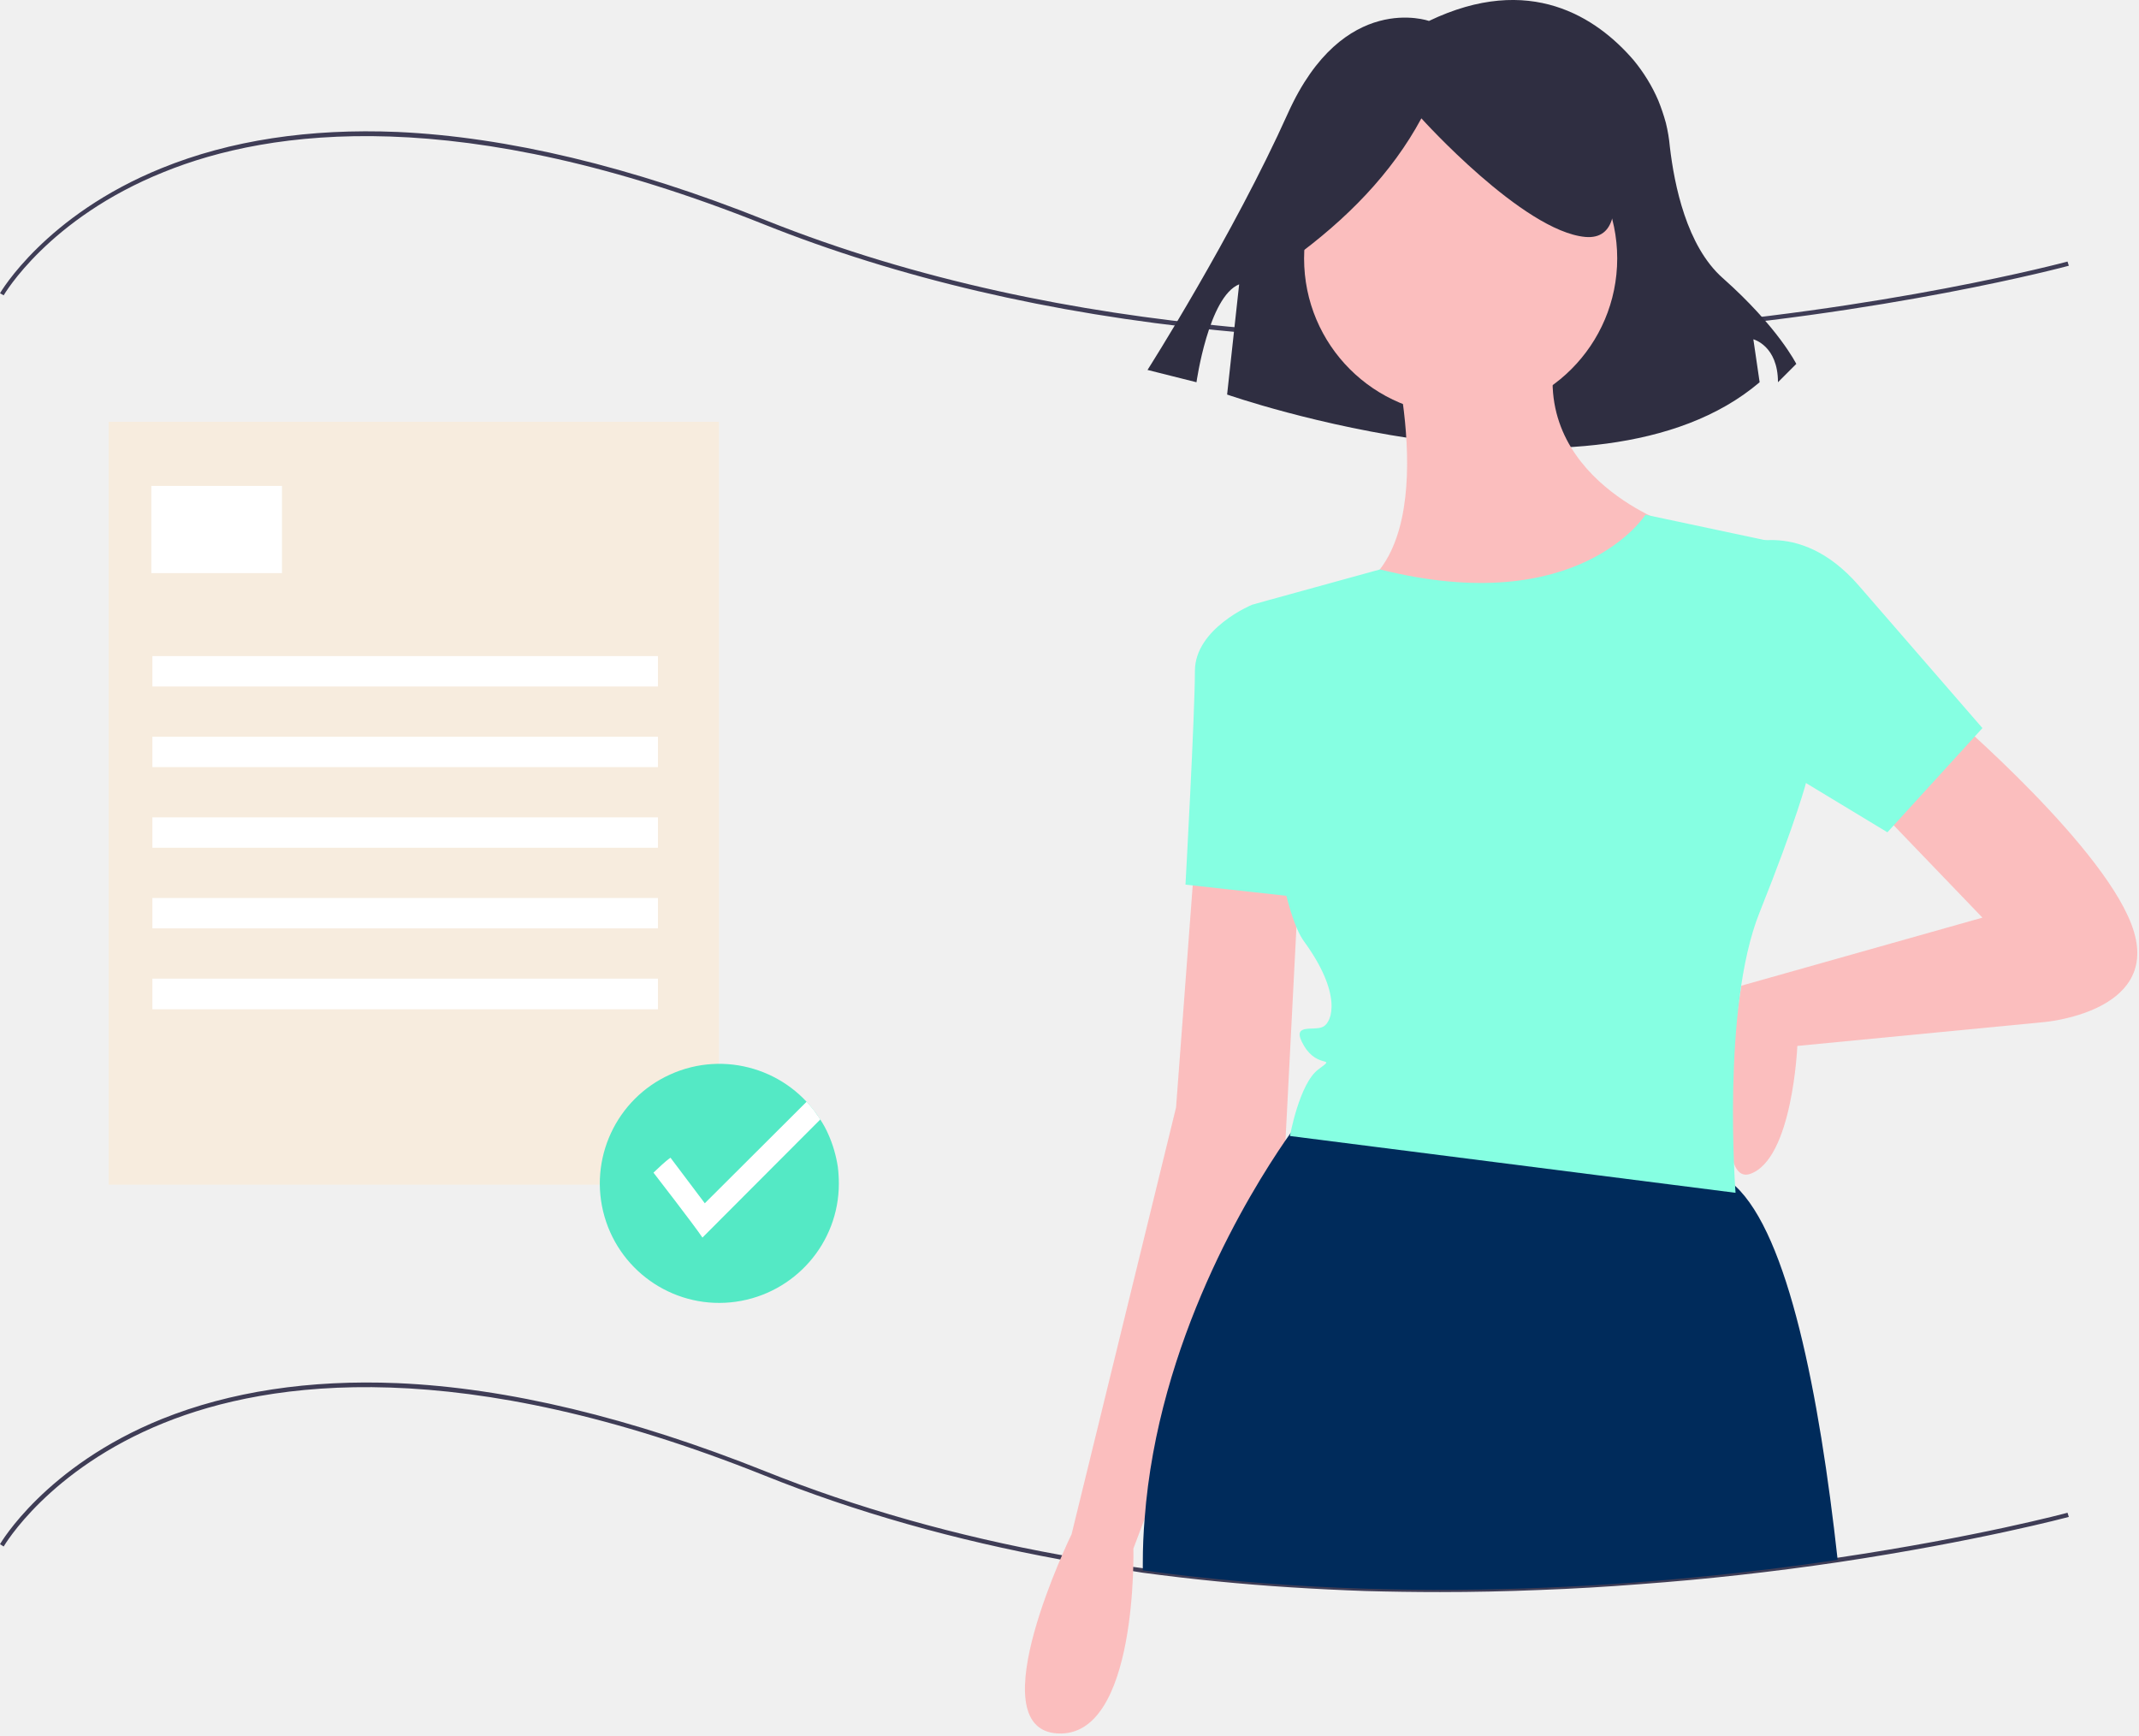
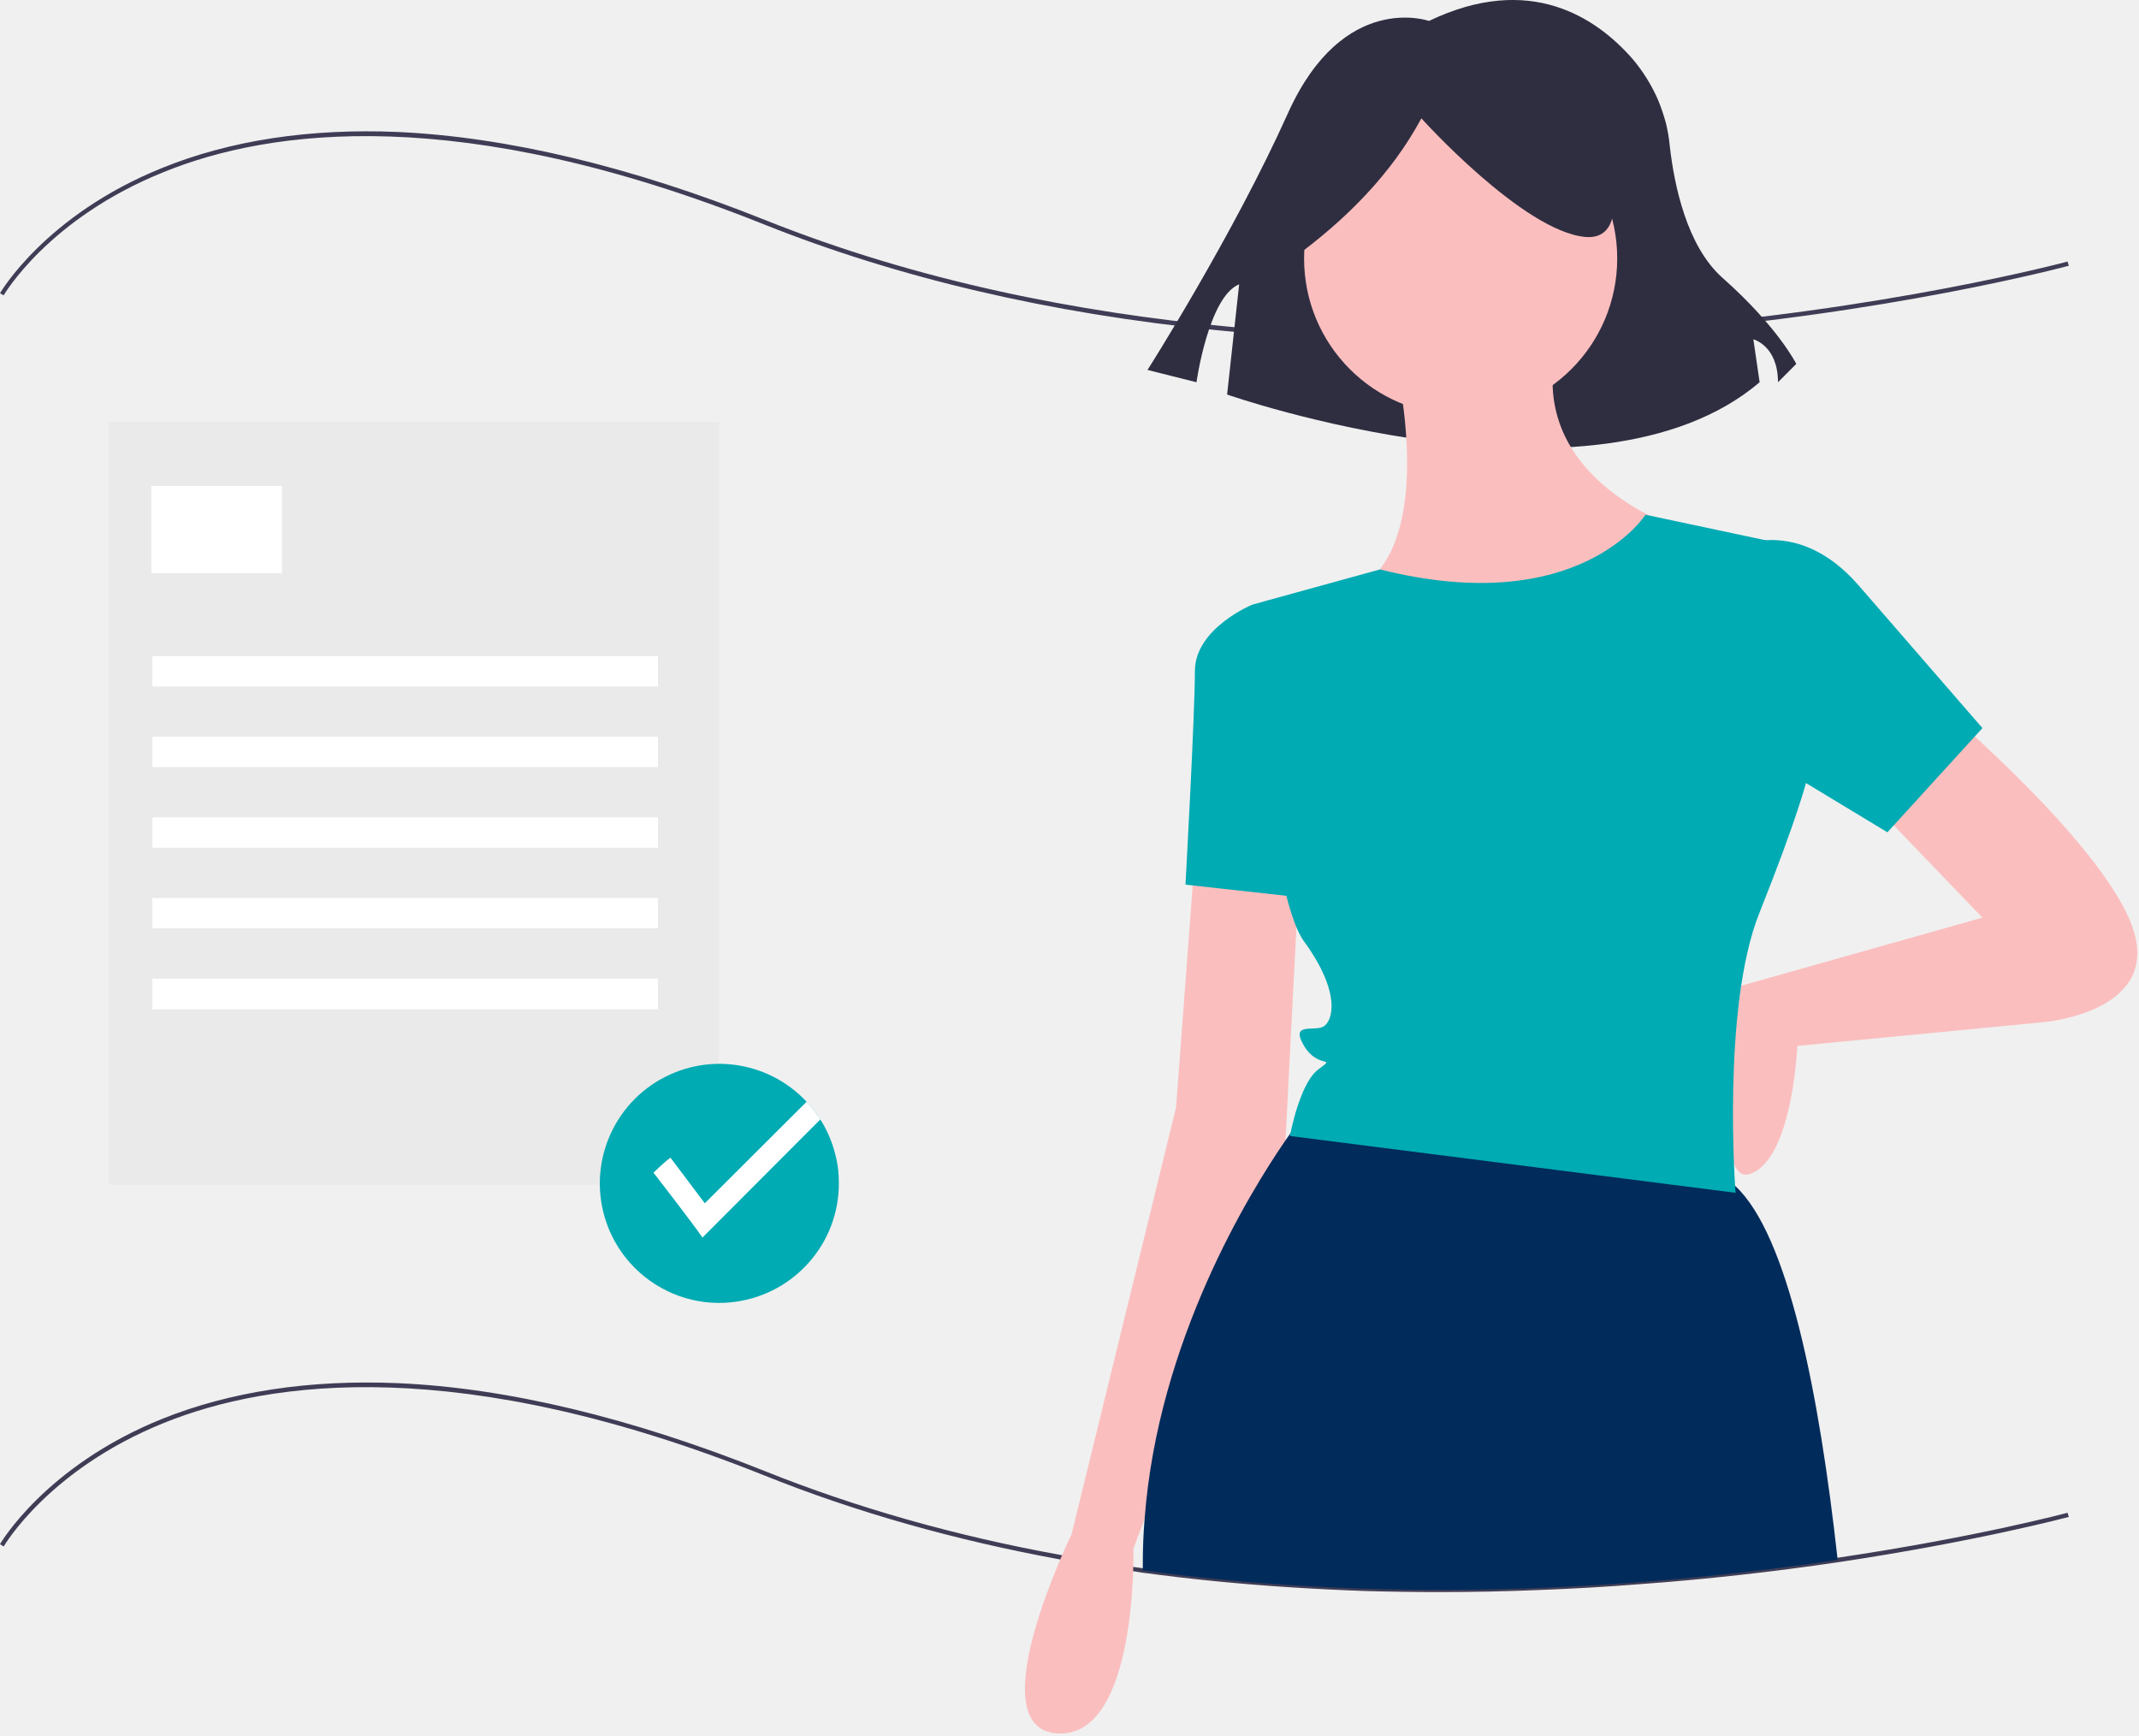
<svg xmlns="http://www.w3.org/2000/svg" version="1.2" viewBox="0 0 817 663" width="817" height="663">
  <style>
		.s0 { fill: #3f3d56 } 
		.s1 { fill: #2f2e41 } 
		.s2 { fill: #fbbebe } 
- 		.s3 { fill: #86ffe2 } 
+ 		.s3 { fill: #00abb3 } 
		.s4 { fill: #002b5b } 
- 		.s5 { fill: #f7ecde } 
+ 		.s5 { fill: #eaeaea } 
		.s6 { fill: #ffffff } 
- 		.s7 { fill: #54e9c5 } 
	</style>
  <path id="Layer" class="s0" d="m550 608.1q-14.2 0-28.5-0.4-14.2-0.5-28.4-1.4-14.2-0.9-28.4-2.3-14.2-1.4-28.3-3.3-1.9-0.3-3.7-0.6c-9.3-1.3-18.5-2.8-27.5-4.4-40.5-7.4-78.6-18.2-113.4-32.2-115.8-46.3-188.6-36.4-229.2-20-44.1 17.8-61 46.9-61.2 47.2l-1.4-0.9c0.2-0.3 17.3-29.8 61.8-47.8 26.1-10.5 56.4-15.1 90-13.7 41.9 1.8 89.3 13.2 140.6 33.7 34.7 13.9 72.7 24.7 113.1 32 9 1.7 18.2 3.2 27.4 4.5q1.9 0.3 3.7 0.5c102.1 14 200.6 5.6 265.2-4 53.3-7.9 87.6-17.1 87.9-17.2l0.5 1.6c-0.4 0.1-34.8 9.3-88.1 17.3q-18.9 2.8-37.9 4.9-18.9 2.1-38 3.5-19 1.5-38 2.2-19.1 0.8-38.2 0.8z" />
  <path id="Layer" class="s0" d="m550.1 130.3c-29.3 0-57.9-1.4-85.5-4.2-63.3-6.3-121.5-19.9-172.8-40.4-115.8-46.3-188.6-36.5-229.2-20-44.1 17.7-61 46.8-61.2 47.1l-1.4-0.8c0.2-0.3 17.3-29.8 61.8-47.8 26.1-10.6 56.4-15.2 90-13.8 41.9 1.9 89.3 13.2 140.6 33.7 116 46.4 245 48.2 332.8 41.6 95.2-7.2 163.8-25.6 164.5-25.8l0.5 1.6c-0.7 0.2-69.5 18.7-164.8 25.9-25.6 1.9-50.7 2.9-75.3 2.9z" />
  <path id="Layer" class="s1" d="m623.9 22.9q2.9 3.5 5.3 7.4 2.4 3.9 4.2 8.1 1.7 4.2 2.9 8.6 1.1 4.5 1.5 9c1.7 14.6 6.4 38 20.2 50.2 21.1 18.7 28.1 32.8 28.1 32.8l-7 7c0-14-9.4-16.4-9.4-16.4l2.4 16.4c-63.2 53.8-203.4 4.7-203.4 4.7l4.6-42.1c-11.7 4.7-16.3 37.4-16.3 37.4l-18.7-4.7c0 0 32.7-51.4 53.7-98.2 21.1-46.7 53.8-35.1 53.8-35.1 38.6-18.5 64.1-1.3 78.1 14.9z" />
  <path id="Layer" class="s2" d="m744.5 272.6c0 0 61.6 52.6 70.6 83.4 9.1 30.8-34.4 34.4-34.4 34.4l-94.2 9.1c0 0-1.8 43.4-18.1 48.9-16.3 5.4-3.3-71.9-3.3-71.9l92.1-26-41.7-43.4z" />
  <path id="Layer" class="s2" d="m496.3 332.4l-5.4 105.1-58 154c0 0 1.8 72.4-29 70.6-30.8-1.8 5.4-76.1 5.4-76.1l39.9-163 7.2-96z" />
  <path id="Layer" class="s2" d="m557.9 158.5c-33.1 0-59.8-26.7-59.8-59.8 0-33 26.7-59.8 59.8-59.8 33 0 59.8 26.8 59.8 59.8 0 33.1-26.8 59.8-59.8 59.8z" />
  <path id="Layer" class="s2" d="m595.9 127.7c-16.3 52.6 41.7 72.5 41.7 72.5-32.6 59.8-154 45.3-119.6 25.3 34.4-19.9 12.7-97.8 12.7-97.8z" />
  <path id="Layer" class="s3" d="m501.7 343.3l-48.9-5.4c0 0 3.6-65.3 3.6-81.6 0-16.3 21.8-25.3 21.8-25.3l10.8 3.6z" />
  <path id="Layer" class="s4" d="m701.9 595.8c-66.8 9.9-164.3 17.9-265.4 4q0-1.5 0-2.9 0-8.5 0.7-16.8c5.1-68 40.2-124.7 53.7-144.4q1.1-1.5 1.9-2.7c2.2-3 3.5-4.7 3.5-4.7 0 0 105.1-1.7 159.4 20.1q1 0.4 1.9 0.9 1 0.5 1.8 1.1 0.9 0.5 1.8 1.2 0.8 0.7 1.6 1.4c20.2 18.7 32.1 79.4 39.1 142.8z" />
  <path id="Layer" class="s3" d="m662.9 209.2c0 0 23.6-12.6 47.1 14.5l47.2 54.4-36.3 39.8-68.8-41.6z" />
  <path id="Layer" class="s1" d="m491.1 53.8l32.4-21.6 41-4.3 43.1 10.8c0 0 21.6 53.9-2.1 51.8-23.8-2.2-62.6-45.3-62.6-45.3-11.3 21-28.5 38.6-49.6 53.9z" />
  <path id="Layer" class="s3" d="m679.3 207.4l10.8 90.6c0 0-3.6 14.5-18.1 50.7-14.5 36.3-9.1 106.9-9.1 106.9l-170.2-21.7c0 0 3.6-20 10.8-25.4 7.3-5.4 0 0-5.4-9-5.4-9.1 3.6-5.5 7.2-7.3 3.7-1.8 7.3-12.7-7.2-32.6-14.5-19.9-19.9-128.6-19.9-128.6l5.7-1.6 43.2-11.9c76.1 19.1 101.4-20.9 101.4-20.9z" />
  <path id="Layer" class="s5" d="m41.5 161.1h233.1v291.4h-233.1z" />
  <path id="Layer" class="s6" d="m57.8 185.6h49.9v33.3h-49.9z" />
  <path id="Layer" class="s6" d="m58.2 250.6h193.1v11.6h-193.1z" />
  <path id="Layer" class="s6" d="m58.2 281.4h193.1v11.6h-193.1z" />
  <path id="Layer" class="s6" d="m58.2 312.2h193.1v11.6h-193.1z" />
  <path id="Layer" class="s6" d="m58.2 343h193.1v11.6h-193.1z" />
  <path id="Layer" class="s6" d="m58.2 373.8h193.1v11.7h-193.1z" />
-   <path id="Layer" class="s7" d="m320.4 452.1c0 22.7-16.8 41.9-39.3 45.1-22.5 3.2-43.9-10.7-50.2-32.5-6.3-21.8 4.4-45 25.1-54.3 20.7-9.4 45.2-2 57.3 17.2q1.8 2.7 3.1 5.7 1.3 2.9 2.2 6 0.9 3.1 1.4 6.3 0.4 3.2 0.4 6.5z" />
+   <path id="Layer" class="s3" d="m320.4 452.1c0 22.7-16.8 41.9-39.3 45.1-22.5 3.2-43.9-10.7-50.2-32.5-6.3-21.8 4.4-45 25.1-54.3 20.7-9.4 45.2-2 57.3 17.2q1.8 2.7 3.1 5.7 1.3 2.9 2.2 6 0.9 3.1 1.4 6.3 0.4 3.2 0.4 6.5z" />
  <path id="Layer" class="s6" d="m313.3 427.6l-45 45.1c-2.9-4.4-18.7-24.8-18.7-24.8q0.8-0.8 1.6-1.5 0.8-0.8 1.6-1.5 0.8-0.7 1.6-1.4 0.8-0.7 1.7-1.3l13.1 17.4 38.9-38.8q0.7 0.8 1.4 1.6 0.7 0.8 1.4 1.7 0.6 0.8 1.2 1.7 0.7 0.9 1.2 1.8z" />
</svg>
